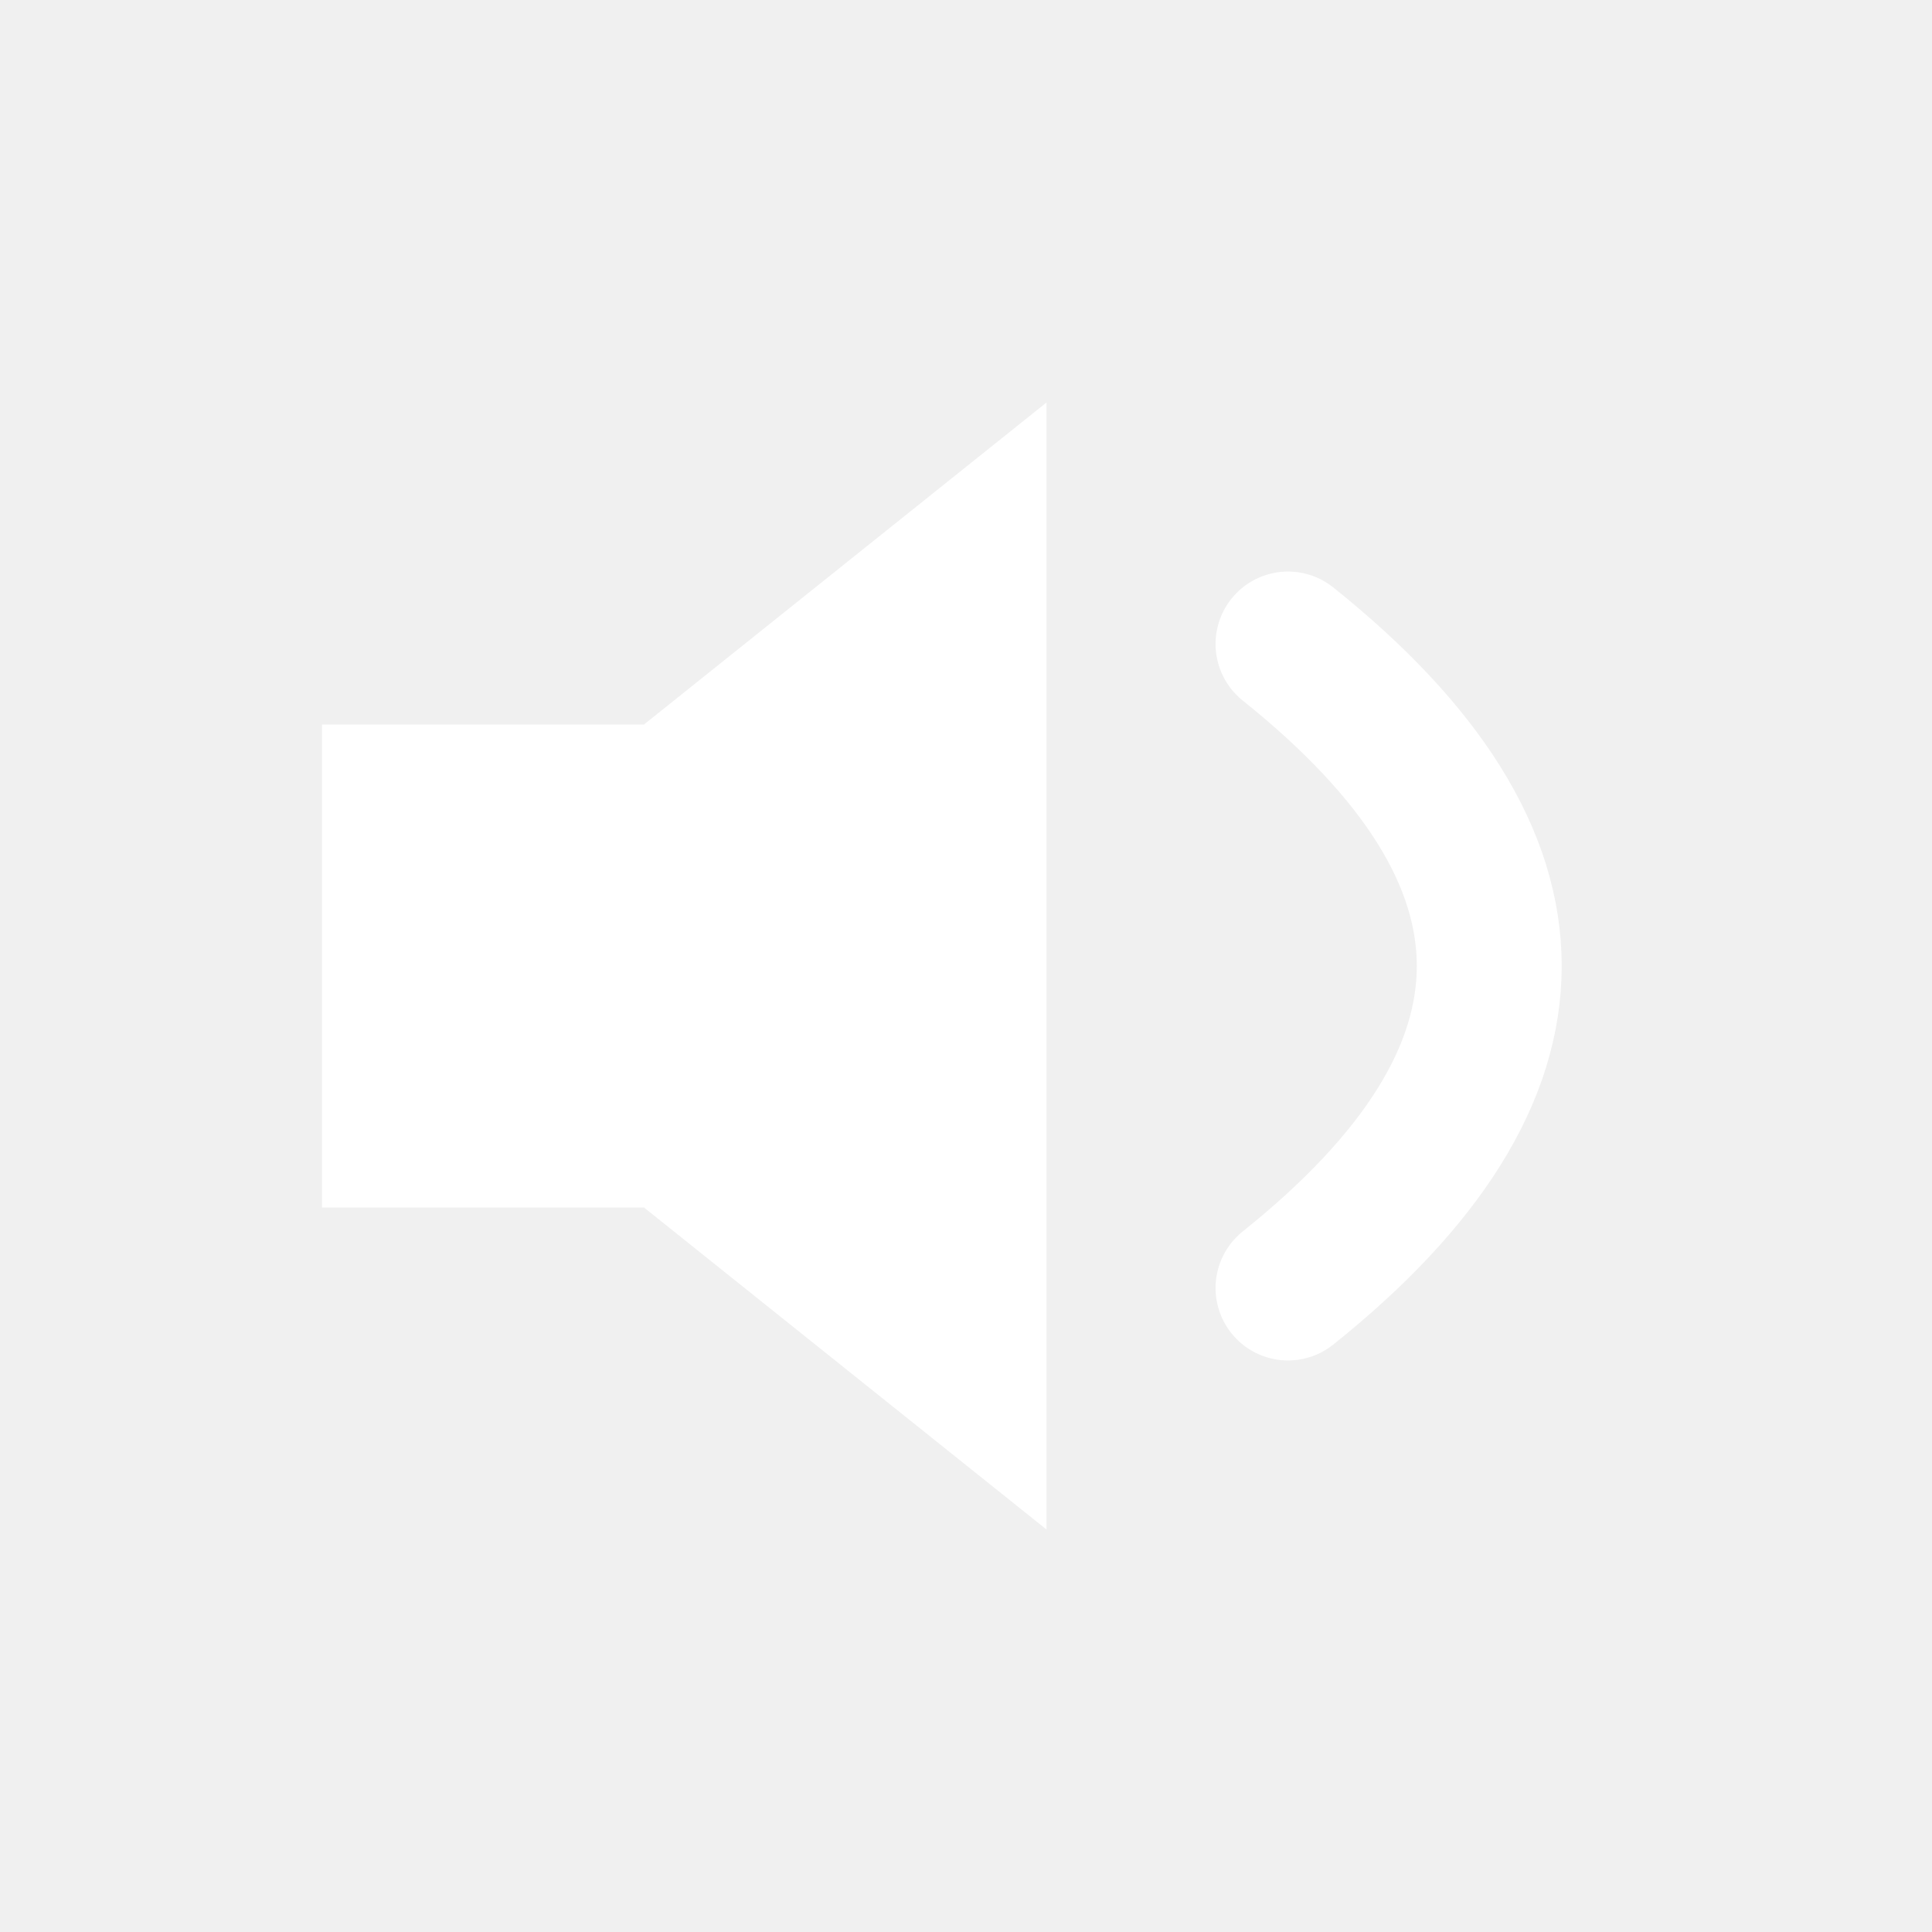
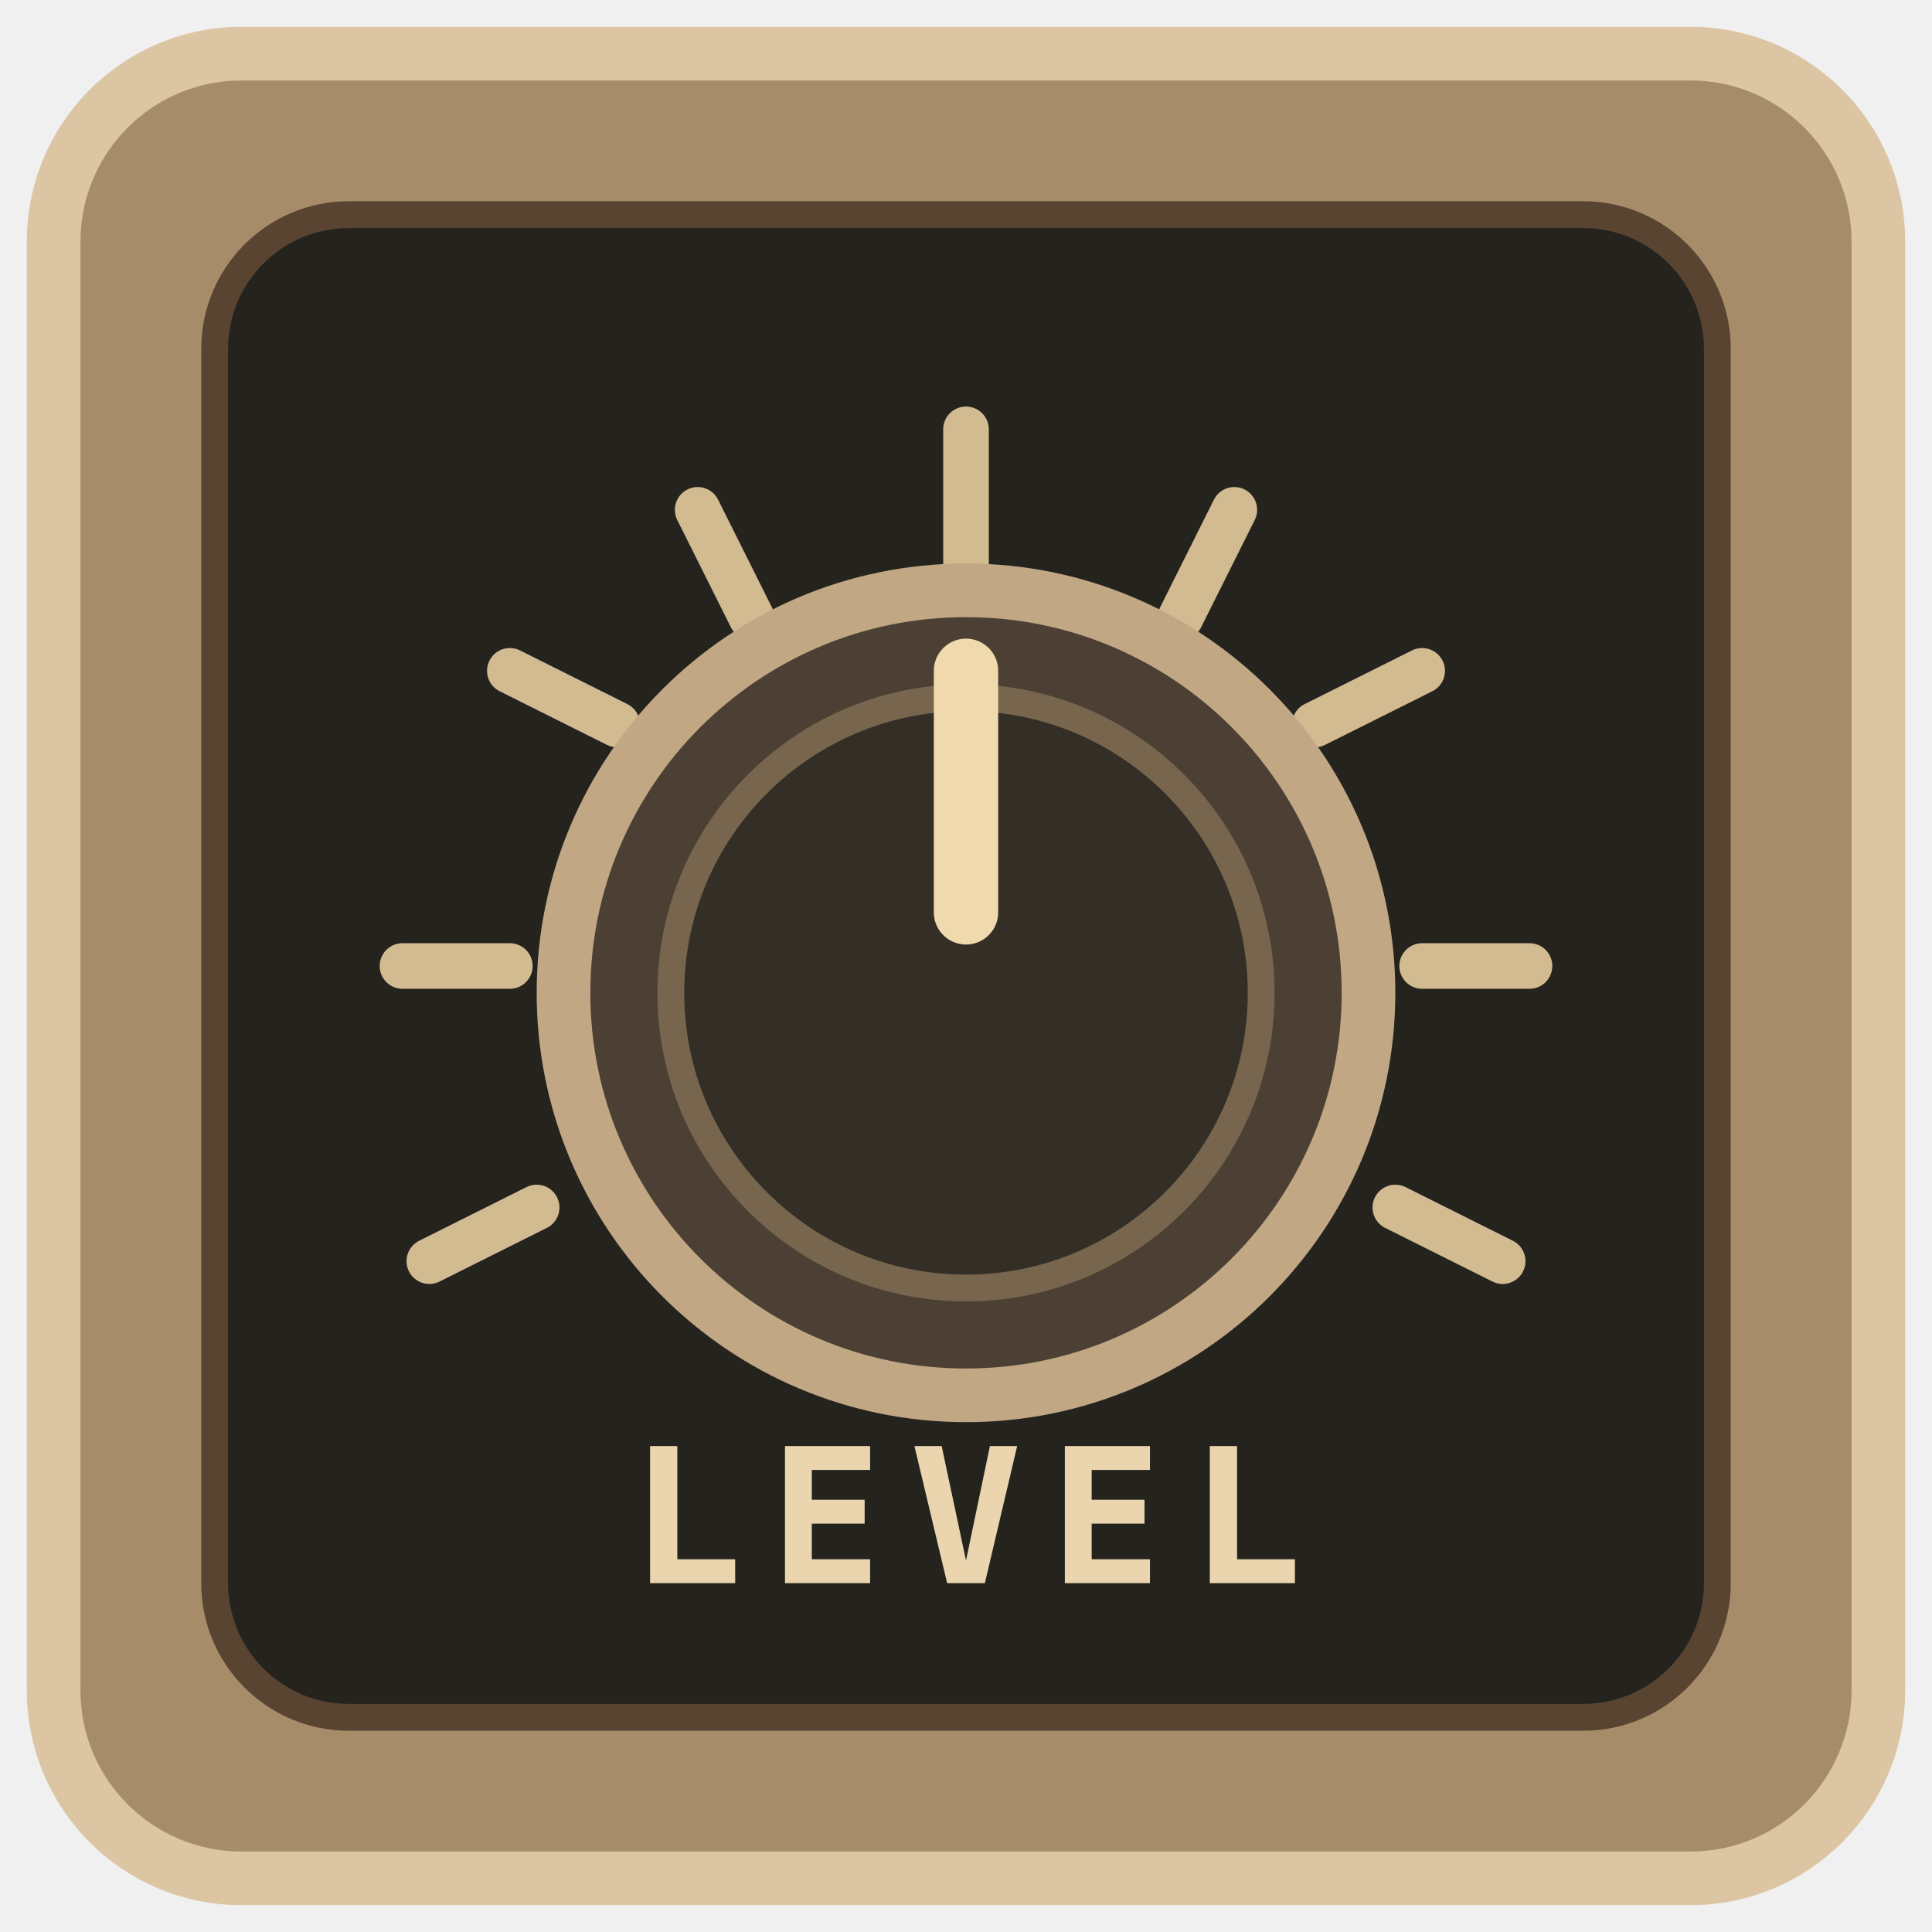
- <svg xmlns="http://www.w3.org/2000/svg" width="144" height="144" viewBox="0 0 24 24">
-   <g color="#fff">
-     <path d="M4 9h4l5-4v14l-5-4H4z" fill="currentColor" />
-     <g fill="none" stroke="#fff" stroke-width="1.8" stroke-linecap="round">
-       <path d="M16 8q5 4 0 8" />
-     </g>
-   </g>
+ <svg xmlns="http://www.w3.org/2000/svg" width="144" height="144" viewBox="0 0 72 72">
+   <rect x="2" y="2" width="68" height="68" rx="7" fill="#a68c68" stroke="#dcc5a2" stroke-width="2" />
+   <rect x="8" y="8" width="56" height="56" rx="5" fill="#24231d" stroke="#594432" />
+   <path d="M16 47l4-2m-5-9h4m0-11 4 2m3-8 2 4m8-7v5m10-2-2 4m9 2-4 2m8 9h-4m3 11-4-2" stroke="#d2ba91" stroke-width="1.7" stroke-linecap="round" />
+   <circle cx="36" cy="37" r="15" fill="#4b4033" stroke="#c1a784" stroke-width="2" />
+   <circle cx="36" cy="37" r="11" fill="#332e26" stroke="#77654d" />
+   <path d="M36 34V25" stroke="#f0d9ac" stroke-width="2.4" stroke-linecap="round" />
+   <text x="36" y="59" fill="#ead5af" text-anchor="middle" font-family="monospace" font-weight="bold" font-size="7" letter-spacing="1">LEVEL</text>
</svg>
